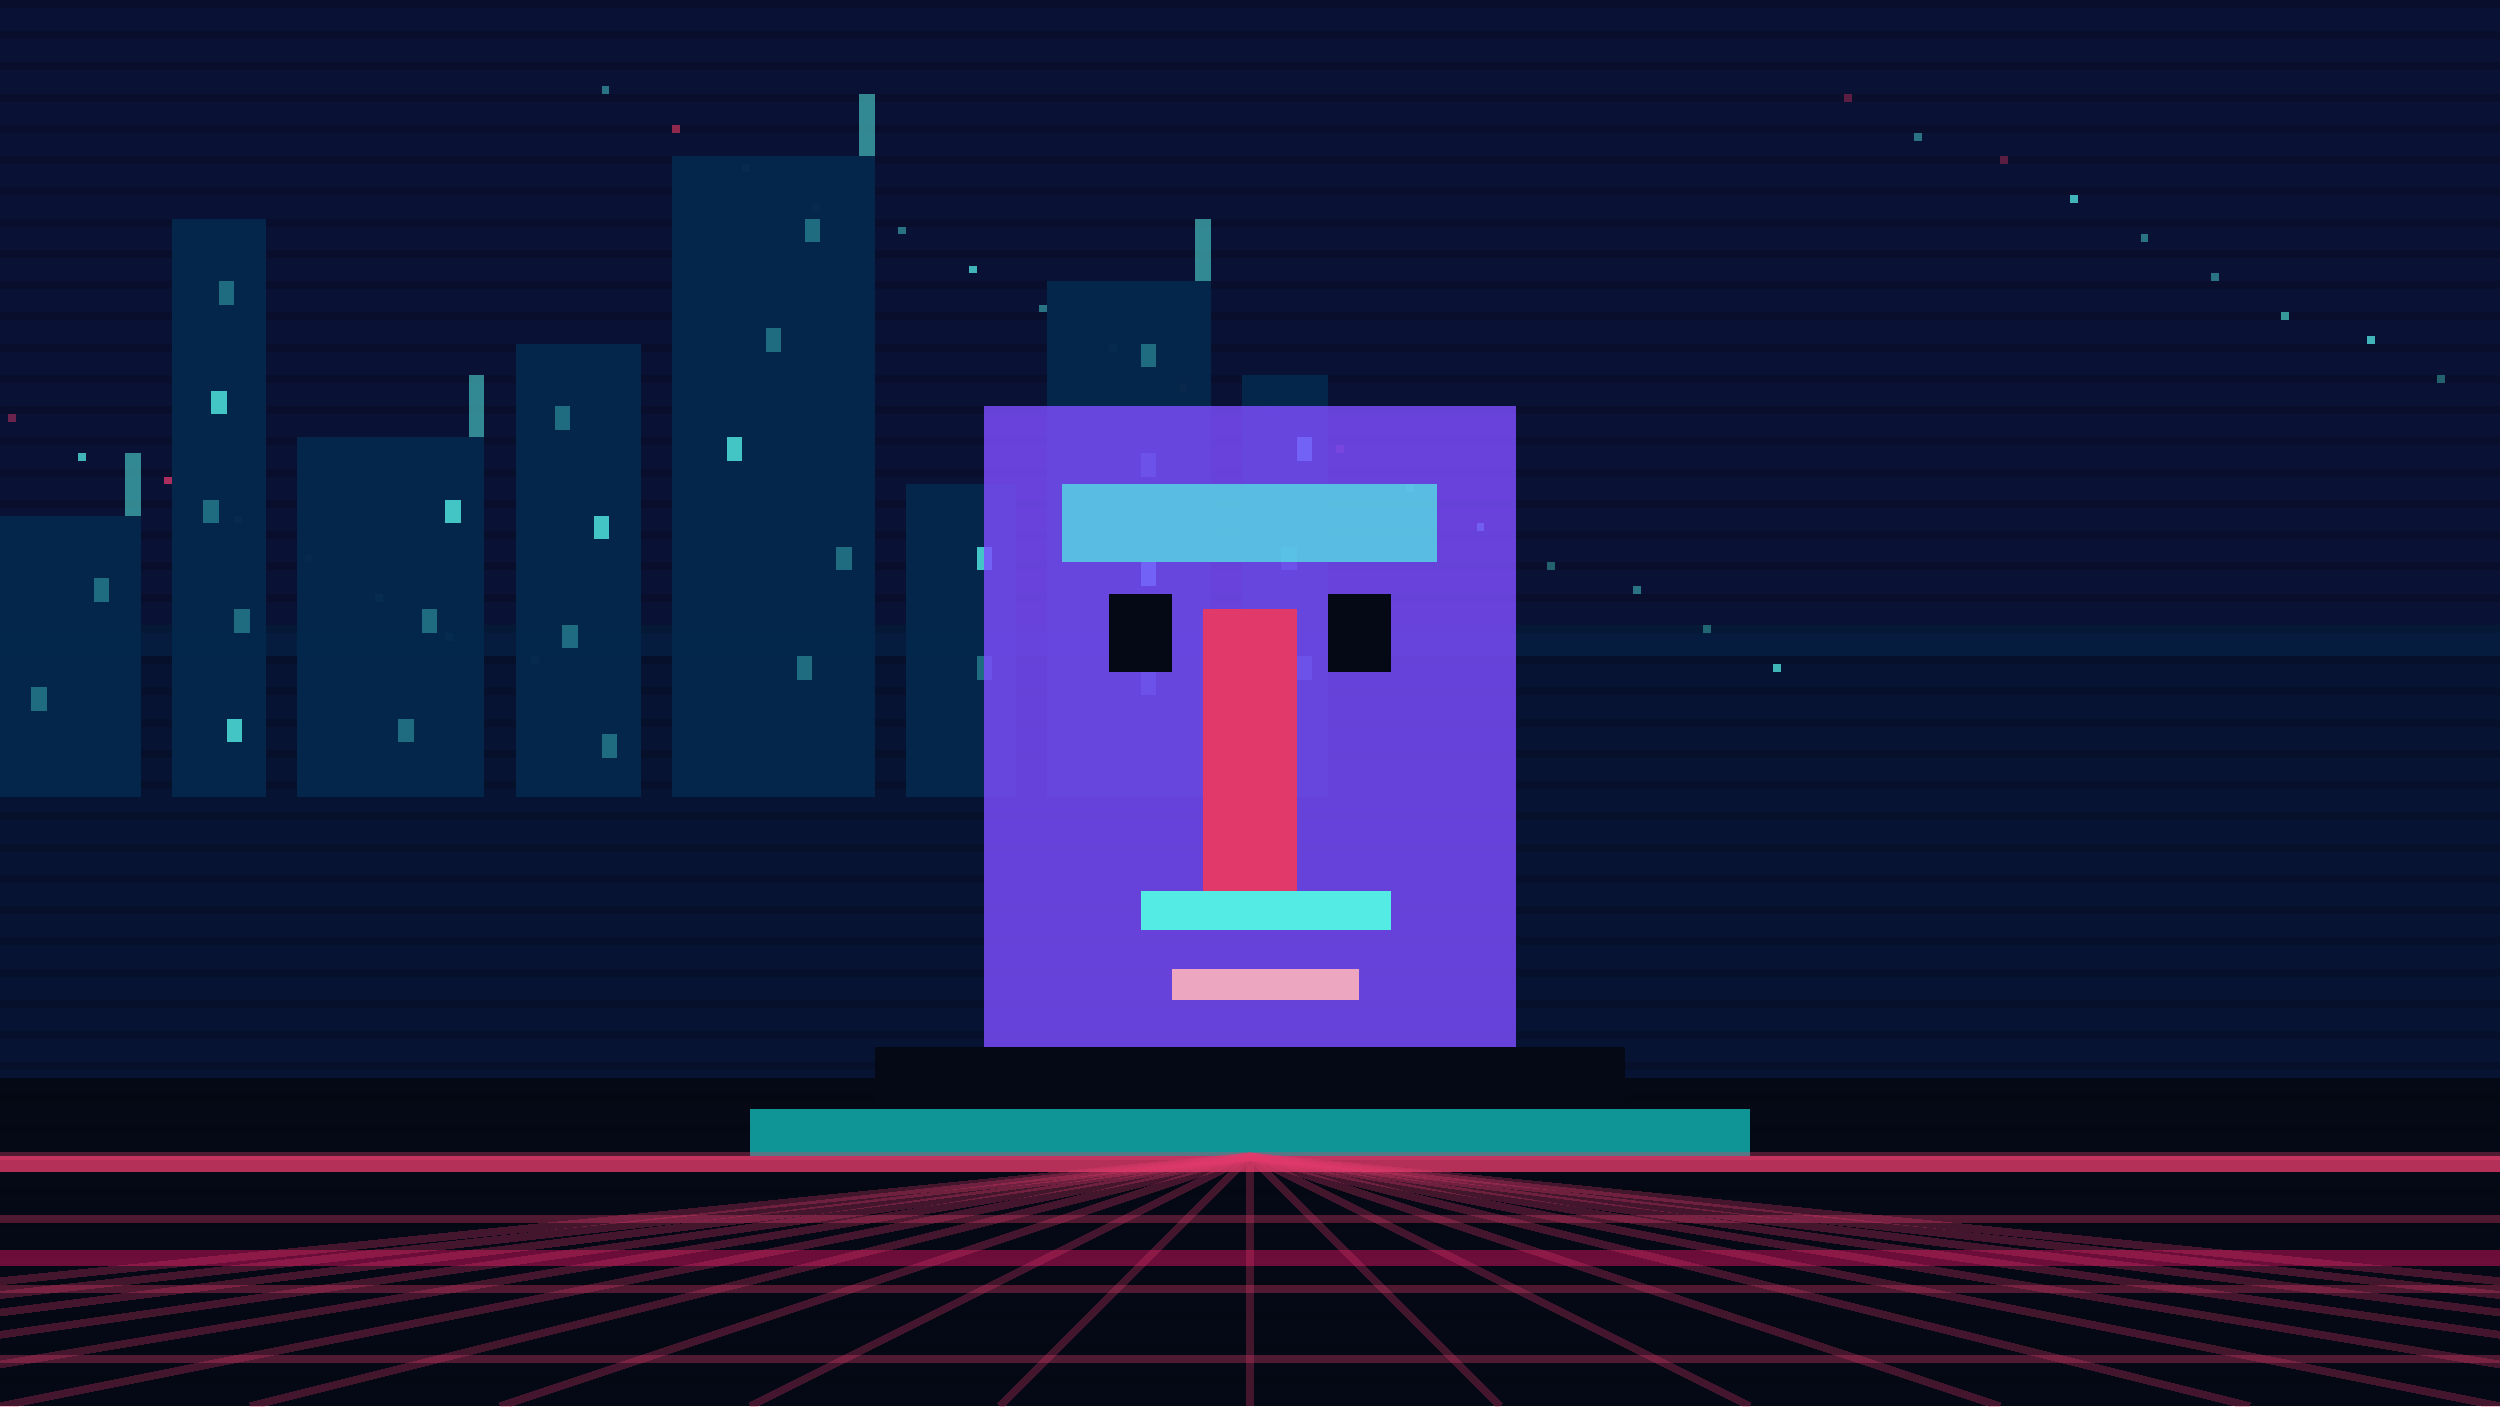
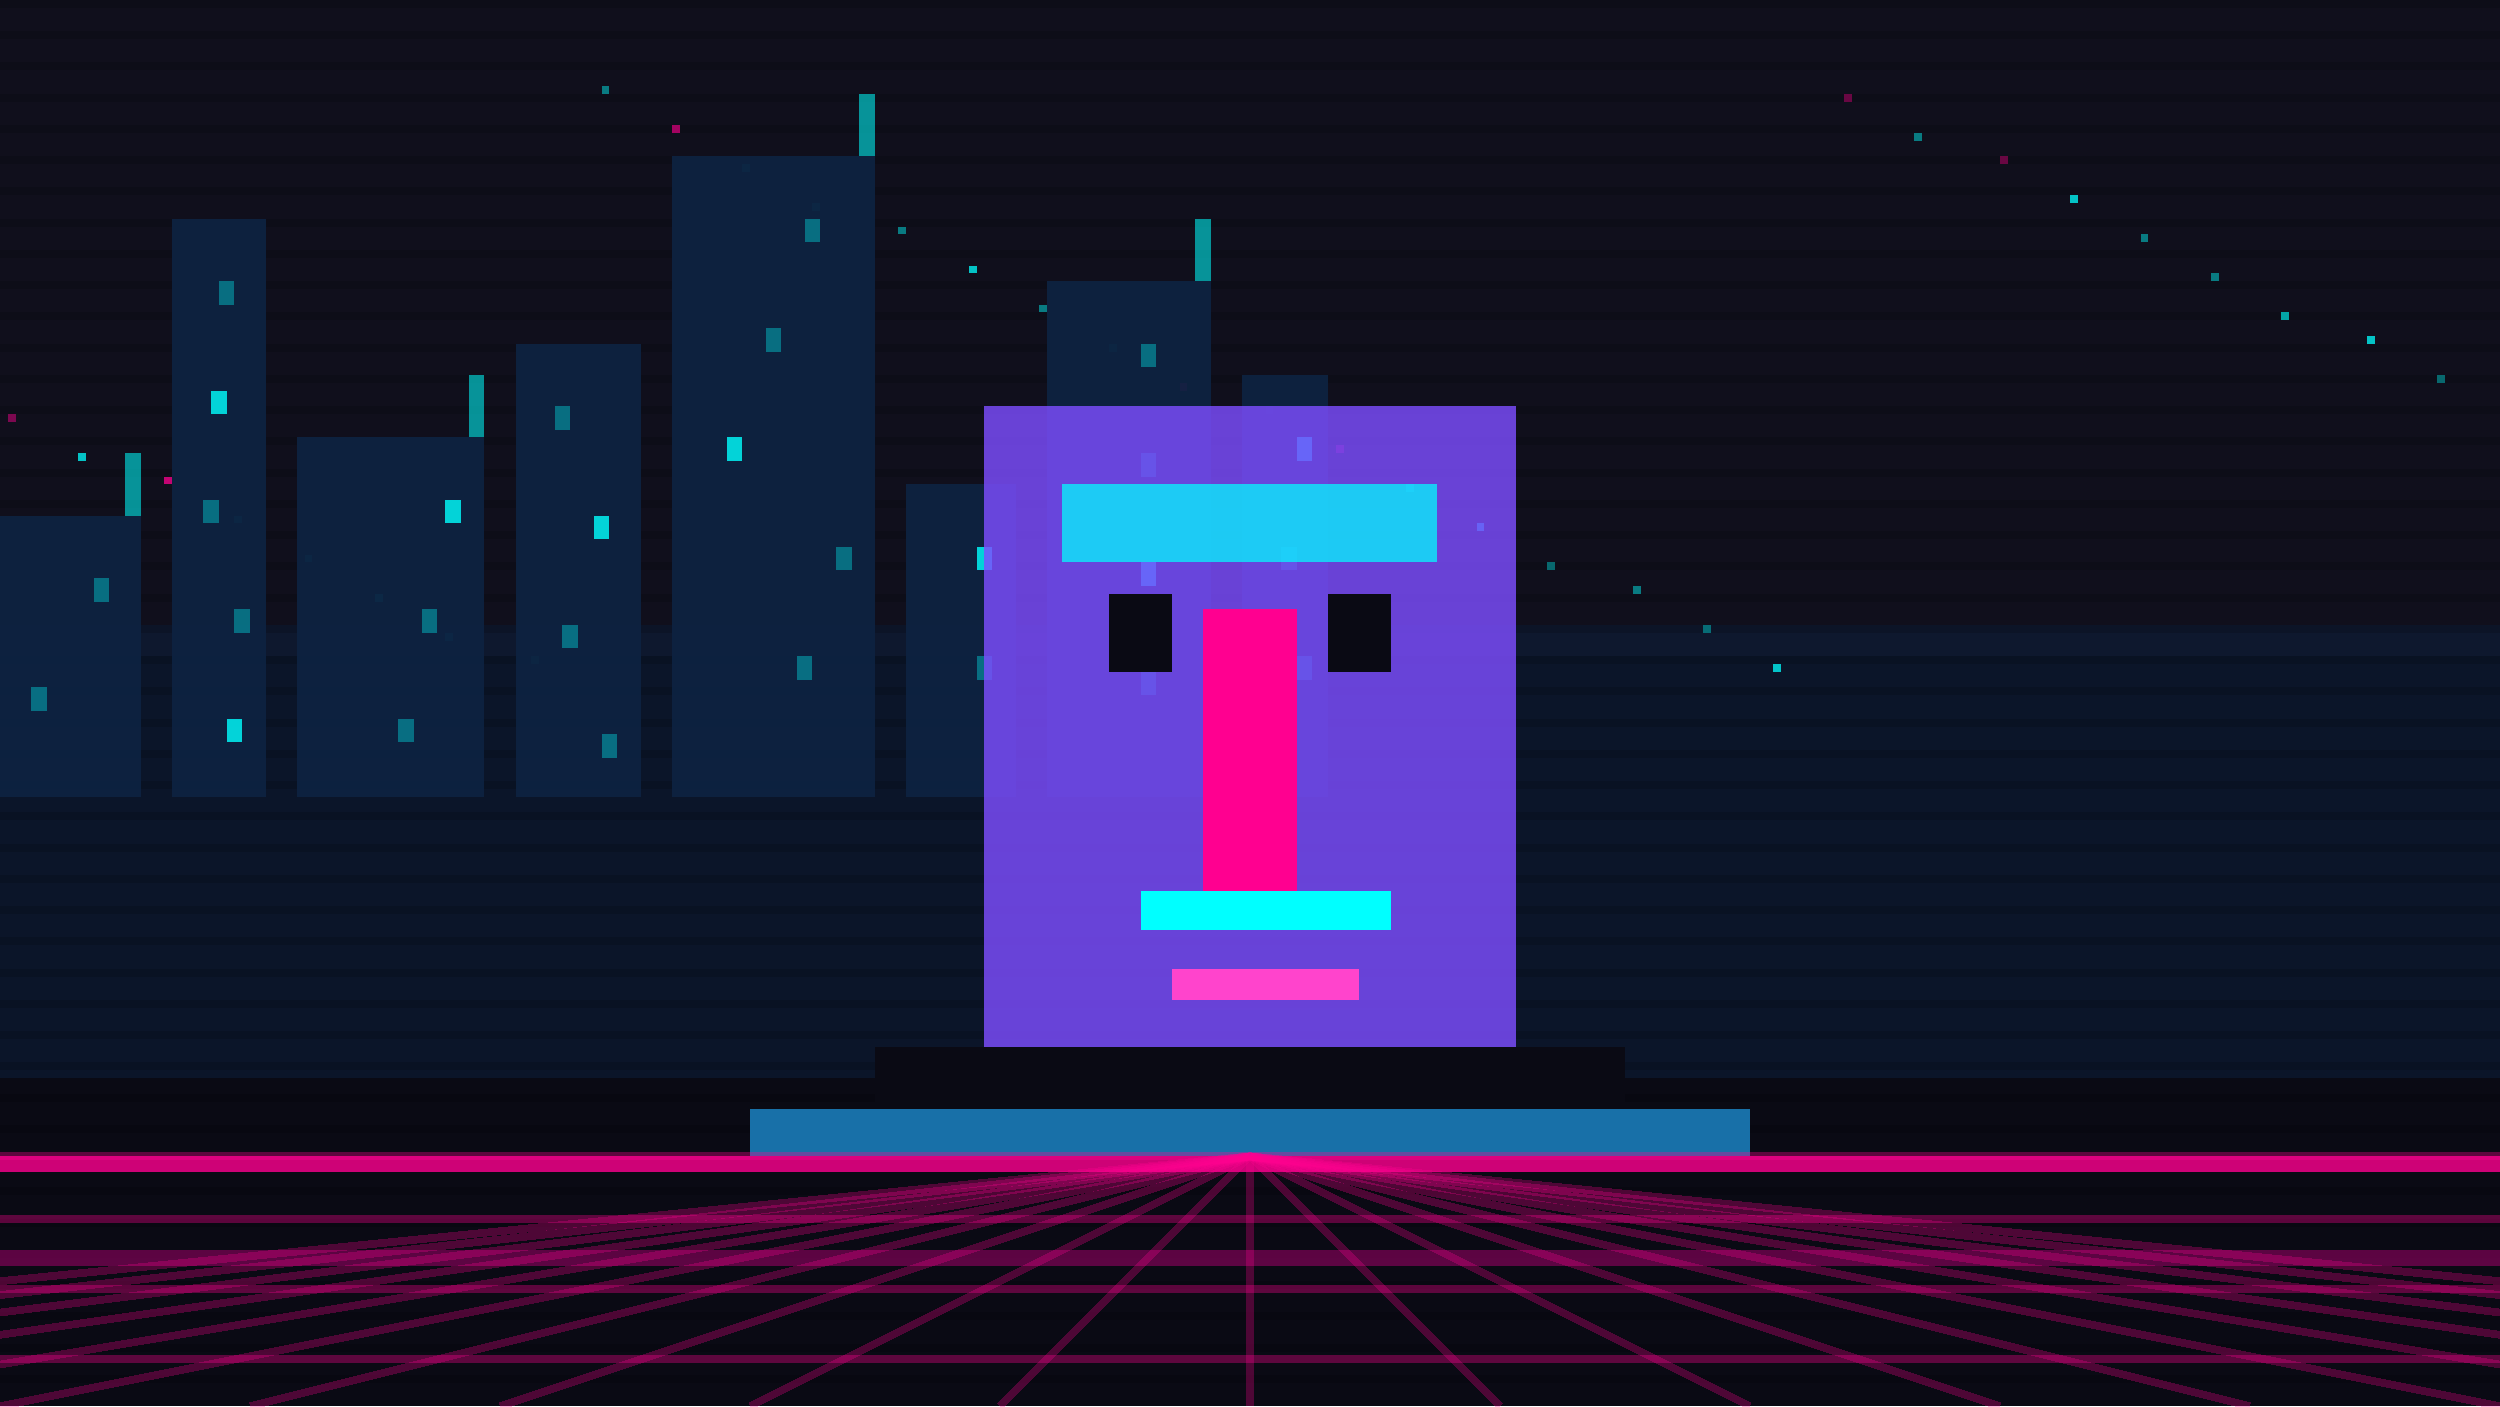
<svg xmlns="http://www.w3.org/2000/svg" viewBox="0 0 320 180" width="320" height="180" role="img" aria-label="Moai Plaza">
  <g shape-rendering="crispEdges">
-     <rect x="0" y="0" width="320" height="180" fill="#0b001b" />
-     <rect x="0" y="0" width="320" height="84" fill="#08173d" opacity="0.72" />
-     <rect x="0" y="80" width="320" height="58" fill="#03274c" opacity="0.48" />
-     <rect x="0" y="138" width="320" height="42" fill="#050915" />
-     <rect x="21" y="61" width="1" height="1" fill="#e13a6a" opacity="0.75" />
-     <rect x="68" y="84" width="1" height="1" fill="#53ebe4" opacity="0.45" />
-     <rect x="115" y="29" width="1" height="1" fill="#53ebe4" opacity="0.45" />
-     <rect x="162" y="52" width="1" height="1" fill="#53ebe4" opacity="0.75" />
-     <rect x="209" y="75" width="1" height="1" fill="#53ebe4" opacity="0.45" />
-     <rect x="256" y="20" width="1" height="1" fill="#e13a6a" opacity="0.45" />
-     <rect x="303" y="43" width="1" height="1" fill="#53ebe4" opacity="0.75" />
-     <rect x="30" y="66" width="1" height="1" fill="#53ebe4" opacity="0.45" />
-     <rect x="77" y="11" width="1" height="1" fill="#53ebe4" opacity="0.45" />
-     <rect x="124" y="34" width="1" height="1" fill="#53ebe4" opacity="0.75" />
-     <rect x="171" y="57" width="1" height="1" fill="#e13a6a" opacity="0.45" />
-     <rect x="218" y="80" width="1" height="1" fill="#53ebe4" opacity="0.45" />
-     <rect x="265" y="25" width="1" height="1" fill="#53ebe4" opacity="0.75" />
-     <rect x="312" y="48" width="1" height="1" fill="#53ebe4" opacity="0.45" />
-     <rect x="39" y="71" width="1" height="1" fill="#53ebe4" opacity="0.45" />
-     <rect x="86" y="16" width="1" height="1" fill="#e13a6a" opacity="0.75" />
-     <rect x="133" y="39" width="1" height="1" fill="#53ebe4" opacity="0.45" />
-     <rect x="180" y="62" width="1" height="1" fill="#53ebe4" opacity="0.45" />
-     <rect x="227" y="85" width="1" height="1" fill="#53ebe4" opacity="0.75" />
-     <rect x="274" y="30" width="1" height="1" fill="#53ebe4" opacity="0.45" />
-     <rect x="1" y="53" width="1" height="1" fill="#e13a6a" opacity="0.45" />
-     <rect x="48" y="76" width="1" height="1" fill="#53ebe4" opacity="0.75" />
-     <rect x="95" y="21" width="1" height="1" fill="#53ebe4" opacity="0.45" />
-     <rect x="142" y="44" width="1" height="1" fill="#53ebe4" opacity="0.45" />
-     <rect x="189" y="67" width="1" height="1" fill="#53ebe4" opacity="0.75" />
-     <rect x="236" y="12" width="1" height="1" fill="#e13a6a" opacity="0.45" />
-     <rect x="283" y="35" width="1" height="1" fill="#53ebe4" opacity="0.45" />
-     <rect x="10" y="58" width="1" height="1" fill="#53ebe4" opacity="0.75" />
-     <rect x="57" y="81" width="1" height="1" fill="#53ebe4" opacity="0.45" />
-     <rect x="104" y="26" width="1" height="1" fill="#53ebe4" opacity="0.45" />
-     <rect x="151" y="49" width="1" height="1" fill="#e13a6a" opacity="0.75" />
-     <rect x="198" y="72" width="1" height="1" fill="#53ebe4" opacity="0.45" />
-     <rect x="245" y="17" width="1" height="1" fill="#53ebe4" opacity="0.45" />
-     <rect x="292" y="40" width="1" height="1" fill="#53ebe4" opacity="0.75" />
+     <rect x="0" y="0" width="320" height="180" fill="#0a0a14" />
+     <rect x="0" y="0" width="320" height="84" fill="#12101e" opacity="0.72" />
+     <rect x="0" y="80" width="320" height="58" fill="#0d2240" opacity="0.48" />
+     <rect x="0" y="138" width="320" height="42" fill="#0a0a14" />
+     <rect x="21" y="61" width="1" height="1" fill="#ff0090" opacity="0.75" />
+     <rect x="68" y="84" width="1" height="1" fill="#00ffff" opacity="0.45" />
+     <rect x="115" y="29" width="1" height="1" fill="#00ffff" opacity="0.45" />
+     <rect x="162" y="52" width="1" height="1" fill="#00ffff" opacity="0.75" />
+     <rect x="209" y="75" width="1" height="1" fill="#00ffff" opacity="0.45" />
+     <rect x="256" y="20" width="1" height="1" fill="#ff0090" opacity="0.45" />
+     <rect x="303" y="43" width="1" height="1" fill="#00ffff" opacity="0.75" />
+     <rect x="30" y="66" width="1" height="1" fill="#00ffff" opacity="0.45" />
+     <rect x="77" y="11" width="1" height="1" fill="#00ffff" opacity="0.45" />
+     <rect x="124" y="34" width="1" height="1" fill="#00ffff" opacity="0.75" />
+     <rect x="171" y="57" width="1" height="1" fill="#ff0090" opacity="0.45" />
+     <rect x="218" y="80" width="1" height="1" fill="#00ffff" opacity="0.45" />
+     <rect x="265" y="25" width="1" height="1" fill="#00ffff" opacity="0.75" />
+     <rect x="312" y="48" width="1" height="1" fill="#00ffff" opacity="0.45" />
+     <rect x="39" y="71" width="1" height="1" fill="#00ffff" opacity="0.45" />
+     <rect x="86" y="16" width="1" height="1" fill="#ff0090" opacity="0.75" />
+     <rect x="133" y="39" width="1" height="1" fill="#00ffff" opacity="0.45" />
+     <rect x="180" y="62" width="1" height="1" fill="#00ffff" opacity="0.45" />
+     <rect x="227" y="85" width="1" height="1" fill="#00ffff" opacity="0.75" />
+     <rect x="274" y="30" width="1" height="1" fill="#00ffff" opacity="0.45" />
+     <rect x="1" y="53" width="1" height="1" fill="#ff0090" opacity="0.45" />
+     <rect x="48" y="76" width="1" height="1" fill="#00ffff" opacity="0.75" />
+     <rect x="95" y="21" width="1" height="1" fill="#00ffff" opacity="0.45" />
+     <rect x="142" y="44" width="1" height="1" fill="#00ffff" opacity="0.45" />
+     <rect x="189" y="67" width="1" height="1" fill="#00ffff" opacity="0.75" />
+     <rect x="236" y="12" width="1" height="1" fill="#ff0090" opacity="0.45" />
+     <rect x="283" y="35" width="1" height="1" fill="#00ffff" opacity="0.45" />
+     <rect x="10" y="58" width="1" height="1" fill="#00ffff" opacity="0.75" />
+     <rect x="57" y="81" width="1" height="1" fill="#00ffff" opacity="0.45" />
+     <rect x="104" y="26" width="1" height="1" fill="#00ffff" opacity="0.45" />
+     <rect x="151" y="49" width="1" height="1" fill="#ff0090" opacity="0.75" />
+     <rect x="198" y="72" width="1" height="1" fill="#00ffff" opacity="0.45" />
+     <rect x="245" y="17" width="1" height="1" fill="#00ffff" opacity="0.45" />
+     <rect x="292" y="40" width="1" height="1" fill="#00ffff" opacity="0.75" />
    <rect x="0" y="0" width="320" height="1" fill="#000000" opacity="0.16" />
    <rect x="0" y="4" width="320" height="1" fill="#000000" opacity="0.16" />
    <rect x="0" y="8" width="320" height="1" fill="#000000" opacity="0.16" />
    <rect x="0" y="12" width="320" height="1" fill="#000000" opacity="0.16" />
    <rect x="0" y="16" width="320" height="1" fill="#000000" opacity="0.16" />
    <rect x="0" y="20" width="320" height="1" fill="#000000" opacity="0.16" />
    <rect x="0" y="24" width="320" height="1" fill="#000000" opacity="0.16" />
    <rect x="0" y="28" width="320" height="1" fill="#000000" opacity="0.16" />
    <rect x="0" y="32" width="320" height="1" fill="#000000" opacity="0.16" />
    <rect x="0" y="36" width="320" height="1" fill="#000000" opacity="0.16" />
    <rect x="0" y="40" width="320" height="1" fill="#000000" opacity="0.16" />
    <rect x="0" y="44" width="320" height="1" fill="#000000" opacity="0.16" />
    <rect x="0" y="48" width="320" height="1" fill="#000000" opacity="0.16" />
    <rect x="0" y="52" width="320" height="1" fill="#000000" opacity="0.16" />
    <rect x="0" y="56" width="320" height="1" fill="#000000" opacity="0.16" />
    <rect x="0" y="60" width="320" height="1" fill="#000000" opacity="0.16" />
    <rect x="0" y="64" width="320" height="1" fill="#000000" opacity="0.16" />
    <rect x="0" y="68" width="320" height="1" fill="#000000" opacity="0.16" />
    <rect x="0" y="72" width="320" height="1" fill="#000000" opacity="0.16" />
    <rect x="0" y="76" width="320" height="1" fill="#000000" opacity="0.16" />
    <rect x="0" y="80" width="320" height="1" fill="#000000" opacity="0.16" />
    <rect x="0" y="84" width="320" height="1" fill="#000000" opacity="0.16" />
    <rect x="0" y="88" width="320" height="1" fill="#000000" opacity="0.16" />
    <rect x="0" y="92" width="320" height="1" fill="#000000" opacity="0.16" />
    <rect x="0" y="96" width="320" height="1" fill="#000000" opacity="0.16" />
    <rect x="0" y="100" width="320" height="1" fill="#000000" opacity="0.16" />
    <rect x="0" y="104" width="320" height="1" fill="#000000" opacity="0.16" />
    <rect x="0" y="108" width="320" height="1" fill="#000000" opacity="0.16" />
    <rect x="0" y="112" width="320" height="1" fill="#000000" opacity="0.16" />
    <rect x="0" y="116" width="320" height="1" fill="#000000" opacity="0.16" />
    <rect x="0" y="120" width="320" height="1" fill="#000000" opacity="0.16" />
    <rect x="0" y="124" width="320" height="1" fill="#000000" opacity="0.16" />
    <rect x="0" y="128" width="320" height="1" fill="#000000" opacity="0.16" />
    <rect x="0" y="132" width="320" height="1" fill="#000000" opacity="0.16" />
    <rect x="0" y="136" width="320" height="1" fill="#000000" opacity="0.16" />
    <rect x="0" y="140" width="320" height="1" fill="#000000" opacity="0.16" />
    <rect x="0" y="144" width="320" height="1" fill="#000000" opacity="0.16" />
    <rect x="0" y="148" width="320" height="1" fill="#000000" opacity="0.16" />
    <rect x="0" y="152" width="320" height="1" fill="#000000" opacity="0.16" />
    <rect x="0" y="156" width="320" height="1" fill="#000000" opacity="0.16" />
    <rect x="0" y="160" width="320" height="1" fill="#000000" opacity="0.16" />
    <rect x="0" y="164" width="320" height="1" fill="#000000" opacity="0.16" />
    <rect x="0" y="168" width="320" height="1" fill="#000000" opacity="0.16" />
    <rect x="0" y="172" width="320" height="1" fill="#000000" opacity="0.16" />
    <rect x="0" y="176" width="320" height="1" fill="#000000" opacity="0.16" />
-     <rect x="0" y="66" width="18" height="36" fill="#03274c" opacity="0.95" />
-     <rect x="16" y="58" width="2" height="8" fill="#53ebe4" opacity="0.55" />
-     <rect x="12" y="74" width="2" height="3" fill="#53ebe4" opacity="0.35" />
-     <rect x="4" y="88" width="2" height="3" fill="#53ebe4" opacity="0.35" />
-     <rect x="22" y="28" width="12" height="74" fill="#03274c" opacity="0.95" />
-     <rect x="28" y="36" width="2" height="3" fill="#53ebe4" opacity="0.35" />
-     <rect x="27" y="50" width="2" height="3" fill="#53ebe4" opacity="0.8" />
-     <rect x="26" y="64" width="2" height="3" fill="#53ebe4" opacity="0.35" />
-     <rect x="30" y="78" width="2" height="3" fill="#53ebe4" opacity="0.35" />
-     <rect x="29" y="92" width="2" height="3" fill="#53ebe4" opacity="0.8" />
-     <rect x="38" y="56" width="24" height="46" fill="#03274c" opacity="0.95" />
-     <rect x="60" y="48" width="2" height="8" fill="#53ebe4" opacity="0.55" />
-     <rect x="57" y="64" width="2" height="3" fill="#53ebe4" opacity="0.8" />
-     <rect x="54" y="78" width="2" height="3" fill="#53ebe4" opacity="0.35" />
-     <rect x="51" y="92" width="2" height="3" fill="#53ebe4" opacity="0.35" />
-     <rect x="66" y="44" width="16" height="58" fill="#03274c" opacity="0.95" />
-     <rect x="71" y="52" width="2" height="3" fill="#53ebe4" opacity="0.35" />
-     <rect x="76" y="66" width="2" height="3" fill="#53ebe4" opacity="0.8" />
-     <rect x="72" y="80" width="2" height="3" fill="#53ebe4" opacity="0.35" />
-     <rect x="77" y="94" width="2" height="3" fill="#53ebe4" opacity="0.35" />
-     <rect x="86" y="20" width="26" height="82" fill="#03274c" opacity="0.95" />
-     <rect x="110" y="12" width="2" height="8" fill="#53ebe4" opacity="0.55" />
-     <rect x="103" y="28" width="2" height="3" fill="#53ebe4" opacity="0.35" />
-     <rect x="98" y="42" width="2" height="3" fill="#53ebe4" opacity="0.35" />
-     <rect x="93" y="56" width="2" height="3" fill="#53ebe4" opacity="0.8" />
-     <rect x="107" y="70" width="2" height="3" fill="#53ebe4" opacity="0.35" />
-     <rect x="102" y="84" width="2" height="3" fill="#53ebe4" opacity="0.35" />
-     <rect x="116" y="62" width="14" height="40" fill="#03274c" opacity="0.95" />
-     <rect x="125" y="70" width="2" height="3" fill="#53ebe4" opacity="0.8" />
-     <rect x="125" y="84" width="2" height="3" fill="#53ebe4" opacity="0.35" />
-     <rect x="134" y="36" width="21" height="66" fill="#03274c" opacity="0.95" />
-     <rect x="153" y="28" width="2" height="8" fill="#53ebe4" opacity="0.55" />
-     <rect x="146" y="44" width="2" height="3" fill="#53ebe4" opacity="0.35" />
-     <rect x="146" y="58" width="2" height="3" fill="#53ebe4" opacity="0.35" />
-     <rect x="146" y="72" width="2" height="3" fill="#53ebe4" opacity="0.8" />
-     <rect x="146" y="86" width="2" height="3" fill="#53ebe4" opacity="0.35" />
-     <rect x="159" y="48" width="11" height="54" fill="#03274c" opacity="0.95" />
-     <rect x="166" y="56" width="2" height="3" fill="#53ebe4" opacity="0.8" />
-     <rect x="164" y="70" width="2" height="3" fill="#53ebe4" opacity="0.35" />
-     <rect x="166" y="84" width="2" height="3" fill="#53ebe4" opacity="0.35" />
+     <rect x="0" y="66" width="18" height="36" fill="#0d2240" opacity="0.95" />
+     <rect x="16" y="58" width="2" height="8" fill="#00ffff" opacity="0.55" />
+     <rect x="12" y="74" width="2" height="3" fill="#00ffff" opacity="0.35" />
+     <rect x="4" y="88" width="2" height="3" fill="#00ffff" opacity="0.35" />
+     <rect x="22" y="28" width="12" height="74" fill="#0d2240" opacity="0.95" />
+     <rect x="28" y="36" width="2" height="3" fill="#00ffff" opacity="0.35" />
+     <rect x="27" y="50" width="2" height="3" fill="#00ffff" opacity="0.8" />
+     <rect x="26" y="64" width="2" height="3" fill="#00ffff" opacity="0.35" />
+     <rect x="30" y="78" width="2" height="3" fill="#00ffff" opacity="0.35" />
+     <rect x="29" y="92" width="2" height="3" fill="#00ffff" opacity="0.8" />
+     <rect x="38" y="56" width="24" height="46" fill="#0d2240" opacity="0.95" />
+     <rect x="60" y="48" width="2" height="8" fill="#00ffff" opacity="0.55" />
+     <rect x="57" y="64" width="2" height="3" fill="#00ffff" opacity="0.8" />
+     <rect x="54" y="78" width="2" height="3" fill="#00ffff" opacity="0.35" />
+     <rect x="51" y="92" width="2" height="3" fill="#00ffff" opacity="0.35" />
+     <rect x="66" y="44" width="16" height="58" fill="#0d2240" opacity="0.95" />
+     <rect x="71" y="52" width="2" height="3" fill="#00ffff" opacity="0.35" />
+     <rect x="76" y="66" width="2" height="3" fill="#00ffff" opacity="0.8" />
+     <rect x="72" y="80" width="2" height="3" fill="#00ffff" opacity="0.35" />
+     <rect x="77" y="94" width="2" height="3" fill="#00ffff" opacity="0.35" />
+     <rect x="86" y="20" width="26" height="82" fill="#0d2240" opacity="0.95" />
+     <rect x="110" y="12" width="2" height="8" fill="#00ffff" opacity="0.55" />
+     <rect x="103" y="28" width="2" height="3" fill="#00ffff" opacity="0.35" />
+     <rect x="98" y="42" width="2" height="3" fill="#00ffff" opacity="0.35" />
+     <rect x="93" y="56" width="2" height="3" fill="#00ffff" opacity="0.8" />
+     <rect x="107" y="70" width="2" height="3" fill="#00ffff" opacity="0.35" />
+     <rect x="102" y="84" width="2" height="3" fill="#00ffff" opacity="0.35" />
+     <rect x="116" y="62" width="14" height="40" fill="#0d2240" opacity="0.95" />
+     <rect x="125" y="70" width="2" height="3" fill="#00ffff" opacity="0.8" />
+     <rect x="125" y="84" width="2" height="3" fill="#00ffff" opacity="0.35" />
+     <rect x="134" y="36" width="21" height="66" fill="#0d2240" opacity="0.95" />
+     <rect x="153" y="28" width="2" height="8" fill="#00ffff" opacity="0.55" />
+     <rect x="146" y="44" width="2" height="3" fill="#00ffff" opacity="0.35" />
+     <rect x="146" y="58" width="2" height="3" fill="#00ffff" opacity="0.35" />
+     <rect x="146" y="72" width="2" height="3" fill="#00ffff" opacity="0.8" />
+     <rect x="146" y="86" width="2" height="3" fill="#00ffff" opacity="0.35" />
+     <rect x="159" y="48" width="11" height="54" fill="#0d2240" opacity="0.95" />
+     <rect x="166" y="56" width="2" height="3" fill="#00ffff" opacity="0.8" />
+     <rect x="164" y="70" width="2" height="3" fill="#00ffff" opacity="0.35" />
+     <rect x="166" y="84" width="2" height="3" fill="#00ffff" opacity="0.35" />
    <rect x="126" y="52" width="68" height="82" fill="#7c4dff" opacity="0.82" />
-     <rect x="136" y="62" width="48" height="10" fill="#53ebe4" opacity="0.72" />
-     <rect x="142" y="76" width="8" height="10" fill="#050915" />
-     <rect x="170" y="76" width="8" height="10" fill="#050915" />
-     <rect x="154" y="78" width="12" height="36" fill="#e13a6a" />
-     <rect x="146" y="114" width="32" height="5" fill="#53ebe4" />
-     <rect x="150" y="124" width="24" height="4" fill="#eca6c0" />
-     <rect x="112" y="134" width="96" height="8" fill="#050915" />
-     <rect x="96" y="142" width="128" height="6" fill="#0f9595" />
-     <rect x="0" y="148" width="320" height="2" fill="#e13a6a" opacity="0.8" />
-     <rect x="0" y="160" width="320" height="2" fill="#c1115a" opacity="0.55" />
-     <line x1="0" y1="148" x2="320" y2="148" stroke="#e13a6a" stroke-width="1" opacity="0.34" />
-     <line x1="0" y1="156" x2="320" y2="156" stroke="#e13a6a" stroke-width="1" opacity="0.34" />
-     <line x1="0" y1="165" x2="320" y2="165" stroke="#e13a6a" stroke-width="1" opacity="0.34" />
-     <line x1="0" y1="174" x2="320" y2="174" stroke="#e13a6a" stroke-width="1" opacity="0.34" />
-     <line x1="160" y1="148" x2="-160" y2="180" stroke="#e13a6a" stroke-width="1" opacity="0.28" />
-     <line x1="160" y1="148" x2="-128" y2="180" stroke="#e13a6a" stroke-width="1" opacity="0.28" />
-     <line x1="160" y1="148" x2="-96" y2="180" stroke="#e13a6a" stroke-width="1" opacity="0.28" />
-     <line x1="160" y1="148" x2="-64" y2="180" stroke="#e13a6a" stroke-width="1" opacity="0.28" />
-     <line x1="160" y1="148" x2="-32" y2="180" stroke="#e13a6a" stroke-width="1" opacity="0.28" />
-     <line x1="160" y1="148" x2="0" y2="180" stroke="#e13a6a" stroke-width="1" opacity="0.28" />
-     <line x1="160" y1="148" x2="32" y2="180" stroke="#e13a6a" stroke-width="1" opacity="0.28" />
-     <line x1="160" y1="148" x2="64" y2="180" stroke="#e13a6a" stroke-width="1" opacity="0.28" />
-     <line x1="160" y1="148" x2="96" y2="180" stroke="#e13a6a" stroke-width="1" opacity="0.28" />
-     <line x1="160" y1="148" x2="128" y2="180" stroke="#e13a6a" stroke-width="1" opacity="0.28" />
-     <line x1="160" y1="148" x2="160" y2="180" stroke="#e13a6a" stroke-width="1" opacity="0.28" />
-     <line x1="160" y1="148" x2="192" y2="180" stroke="#e13a6a" stroke-width="1" opacity="0.28" />
-     <line x1="160" y1="148" x2="224" y2="180" stroke="#e13a6a" stroke-width="1" opacity="0.28" />
-     <line x1="160" y1="148" x2="256" y2="180" stroke="#e13a6a" stroke-width="1" opacity="0.28" />
-     <line x1="160" y1="148" x2="288" y2="180" stroke="#e13a6a" stroke-width="1" opacity="0.28" />
-     <line x1="160" y1="148" x2="320" y2="180" stroke="#e13a6a" stroke-width="1" opacity="0.28" />
-     <line x1="160" y1="148" x2="352" y2="180" stroke="#e13a6a" stroke-width="1" opacity="0.28" />
-     <line x1="160" y1="148" x2="384" y2="180" stroke="#e13a6a" stroke-width="1" opacity="0.28" />
-     <line x1="160" y1="148" x2="416" y2="180" stroke="#e13a6a" stroke-width="1" opacity="0.28" />
-     <line x1="160" y1="148" x2="448" y2="180" stroke="#e13a6a" stroke-width="1" opacity="0.28" />
-     <line x1="160" y1="148" x2="480" y2="180" stroke="#e13a6a" stroke-width="1" opacity="0.28" />
+     <rect x="136" y="62" width="48" height="10" fill="#00ffff" opacity="0.72" />
+     <rect x="142" y="76" width="8" height="10" fill="#0a0a14" />
+     <rect x="170" y="76" width="8" height="10" fill="#0a0a14" />
+     <rect x="154" y="78" width="12" height="36" fill="#ff0090" />
+     <rect x="146" y="114" width="32" height="5" fill="#00ffff" />
+     <rect x="150" y="124" width="24" height="4" fill="#ff44cc" />
+     <rect x="112" y="134" width="96" height="8" fill="#0a0a14" />
+     <rect x="96" y="142" width="128" height="6" fill="#1870a8" />
+     <rect x="0" y="148" width="320" height="2" fill="#ff0090" opacity="0.8" />
+     <rect x="0" y="160" width="320" height="2" fill="#a0006a" opacity="0.55" />
+     <line x1="0" y1="148" x2="320" y2="148" stroke="#ff0090" stroke-width="1" opacity="0.34" />
+     <line x1="0" y1="156" x2="320" y2="156" stroke="#ff0090" stroke-width="1" opacity="0.34" />
+     <line x1="0" y1="165" x2="320" y2="165" stroke="#ff0090" stroke-width="1" opacity="0.34" />
+     <line x1="0" y1="174" x2="320" y2="174" stroke="#ff0090" stroke-width="1" opacity="0.34" />
+     <line x1="160" y1="148" x2="-160" y2="180" stroke="#ff0090" stroke-width="1" opacity="0.28" />
+     <line x1="160" y1="148" x2="-128" y2="180" stroke="#ff0090" stroke-width="1" opacity="0.28" />
+     <line x1="160" y1="148" x2="-96" y2="180" stroke="#ff0090" stroke-width="1" opacity="0.28" />
+     <line x1="160" y1="148" x2="-64" y2="180" stroke="#ff0090" stroke-width="1" opacity="0.28" />
+     <line x1="160" y1="148" x2="-32" y2="180" stroke="#ff0090" stroke-width="1" opacity="0.28" />
+     <line x1="160" y1="148" x2="0" y2="180" stroke="#ff0090" stroke-width="1" opacity="0.28" />
+     <line x1="160" y1="148" x2="32" y2="180" stroke="#ff0090" stroke-width="1" opacity="0.28" />
+     <line x1="160" y1="148" x2="64" y2="180" stroke="#ff0090" stroke-width="1" opacity="0.28" />
+     <line x1="160" y1="148" x2="96" y2="180" stroke="#ff0090" stroke-width="1" opacity="0.28" />
+     <line x1="160" y1="148" x2="128" y2="180" stroke="#ff0090" stroke-width="1" opacity="0.28" />
+     <line x1="160" y1="148" x2="160" y2="180" stroke="#ff0090" stroke-width="1" opacity="0.28" />
+     <line x1="160" y1="148" x2="192" y2="180" stroke="#ff0090" stroke-width="1" opacity="0.28" />
+     <line x1="160" y1="148" x2="224" y2="180" stroke="#ff0090" stroke-width="1" opacity="0.28" />
+     <line x1="160" y1="148" x2="256" y2="180" stroke="#ff0090" stroke-width="1" opacity="0.28" />
+     <line x1="160" y1="148" x2="288" y2="180" stroke="#ff0090" stroke-width="1" opacity="0.28" />
+     <line x1="160" y1="148" x2="320" y2="180" stroke="#ff0090" stroke-width="1" opacity="0.28" />
+     <line x1="160" y1="148" x2="352" y2="180" stroke="#ff0090" stroke-width="1" opacity="0.28" />
+     <line x1="160" y1="148" x2="384" y2="180" stroke="#ff0090" stroke-width="1" opacity="0.28" />
+     <line x1="160" y1="148" x2="416" y2="180" stroke="#ff0090" stroke-width="1" opacity="0.28" />
+     <line x1="160" y1="148" x2="448" y2="180" stroke="#ff0090" stroke-width="1" opacity="0.28" />
+     <line x1="160" y1="148" x2="480" y2="180" stroke="#ff0090" stroke-width="1" opacity="0.28" />
  </g>
</svg>
